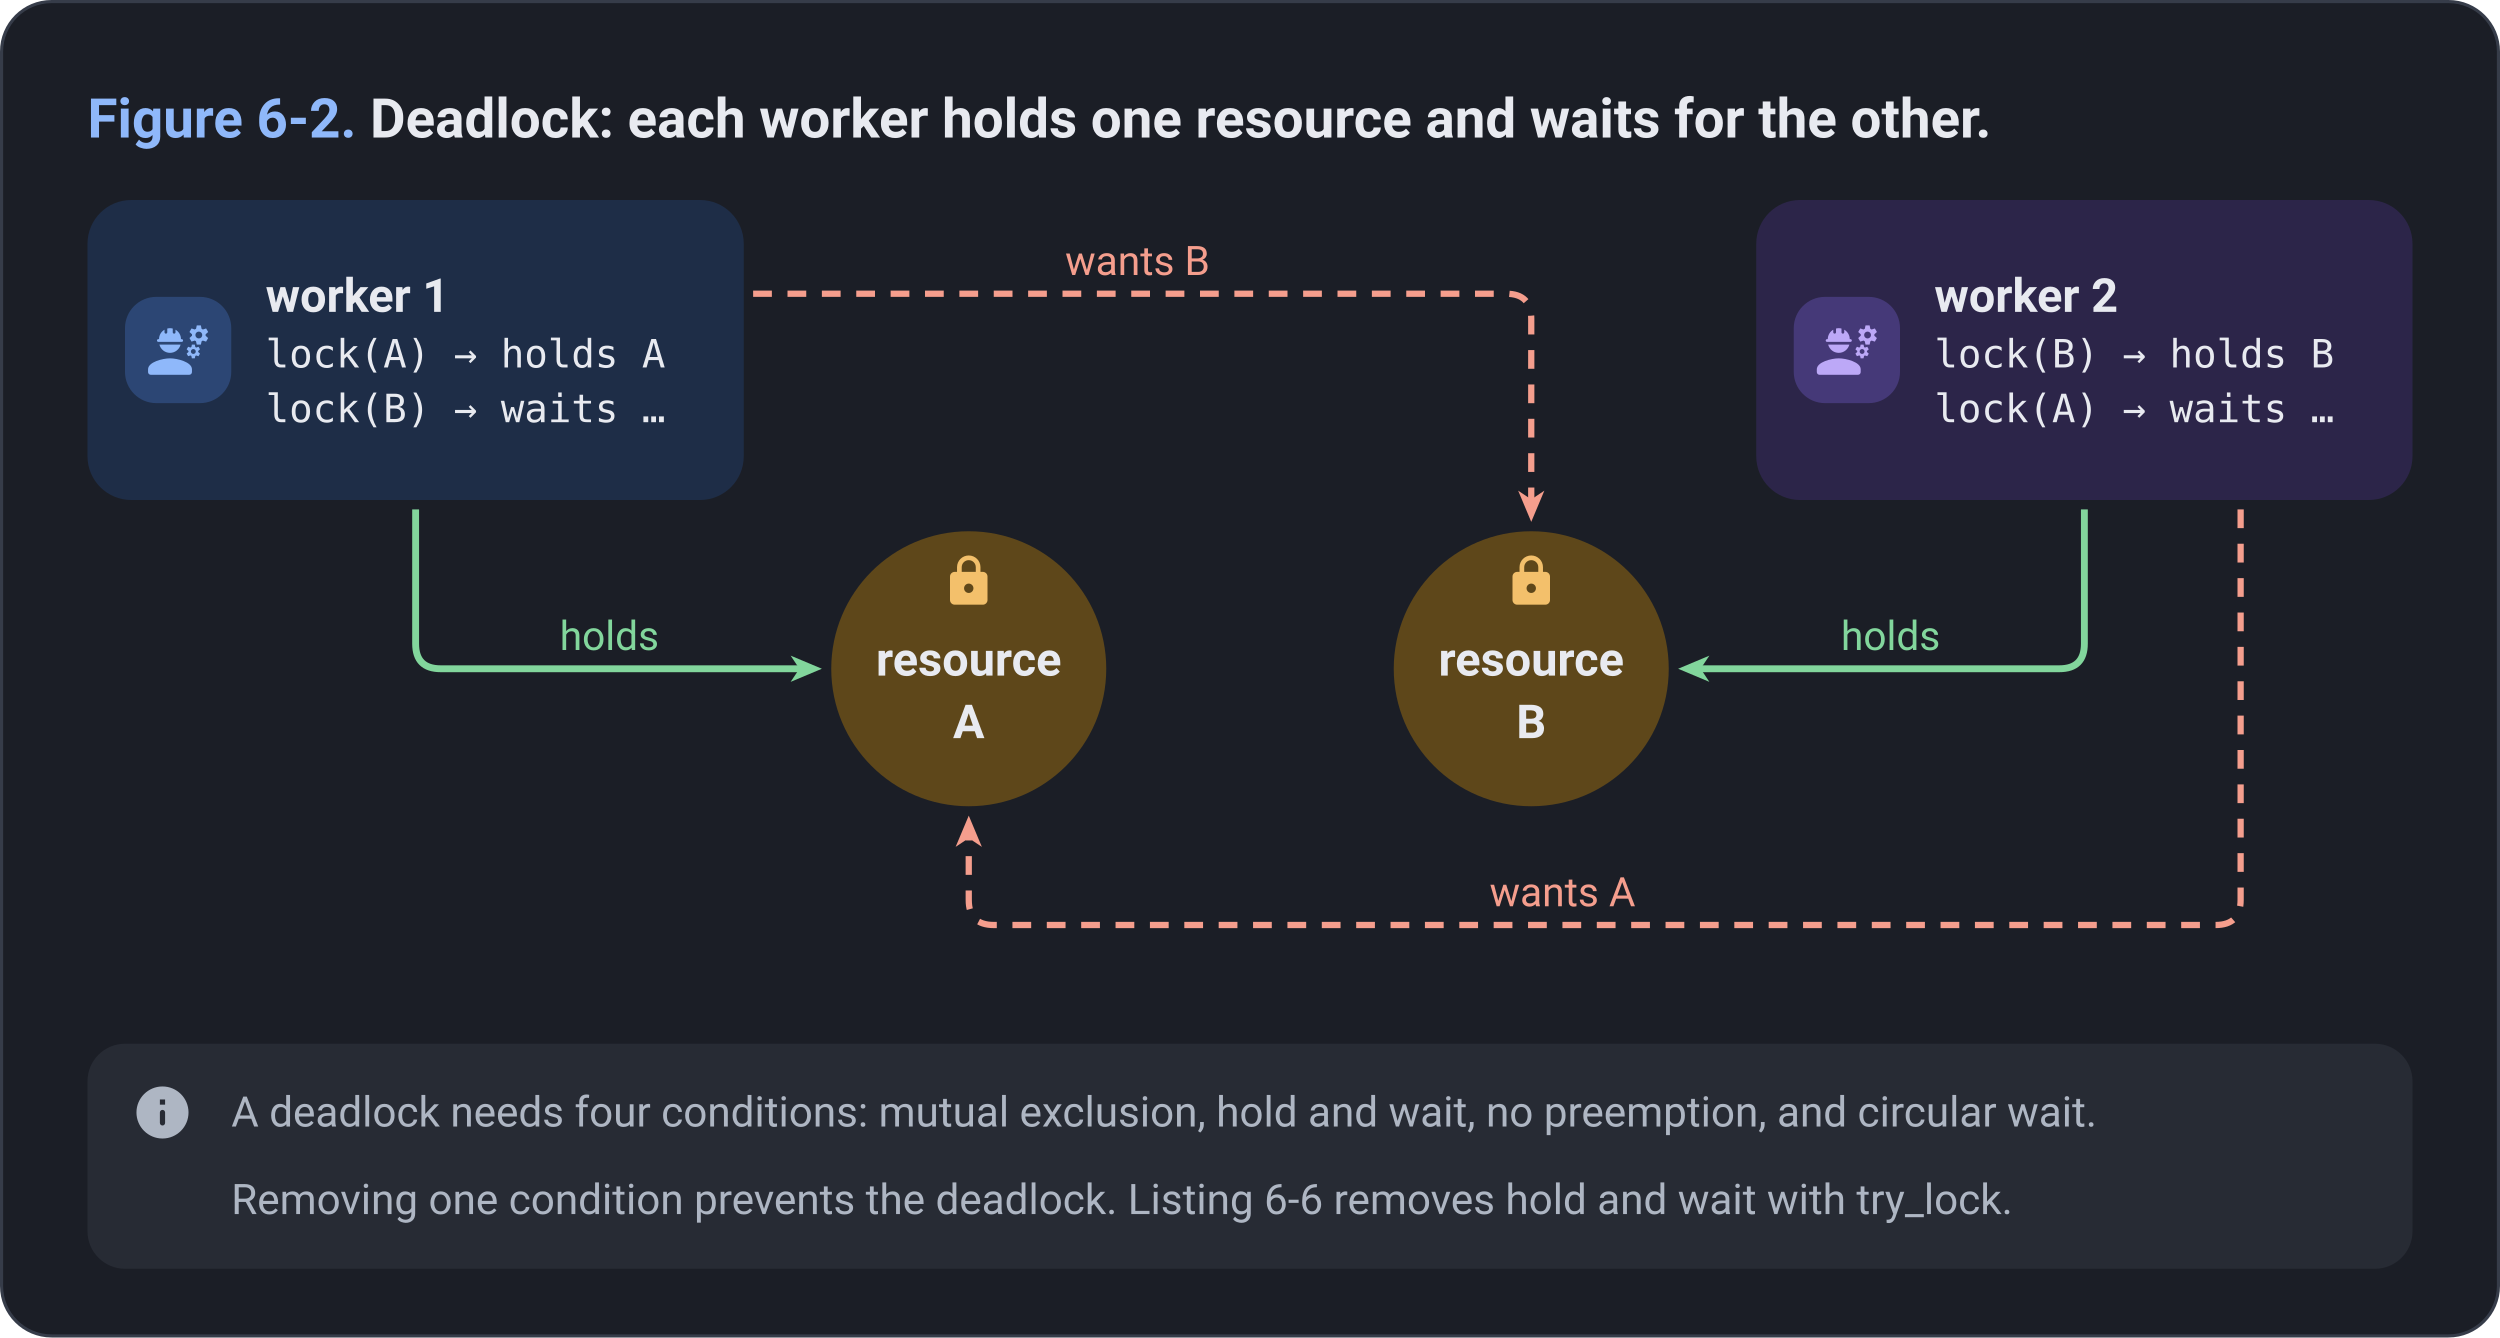
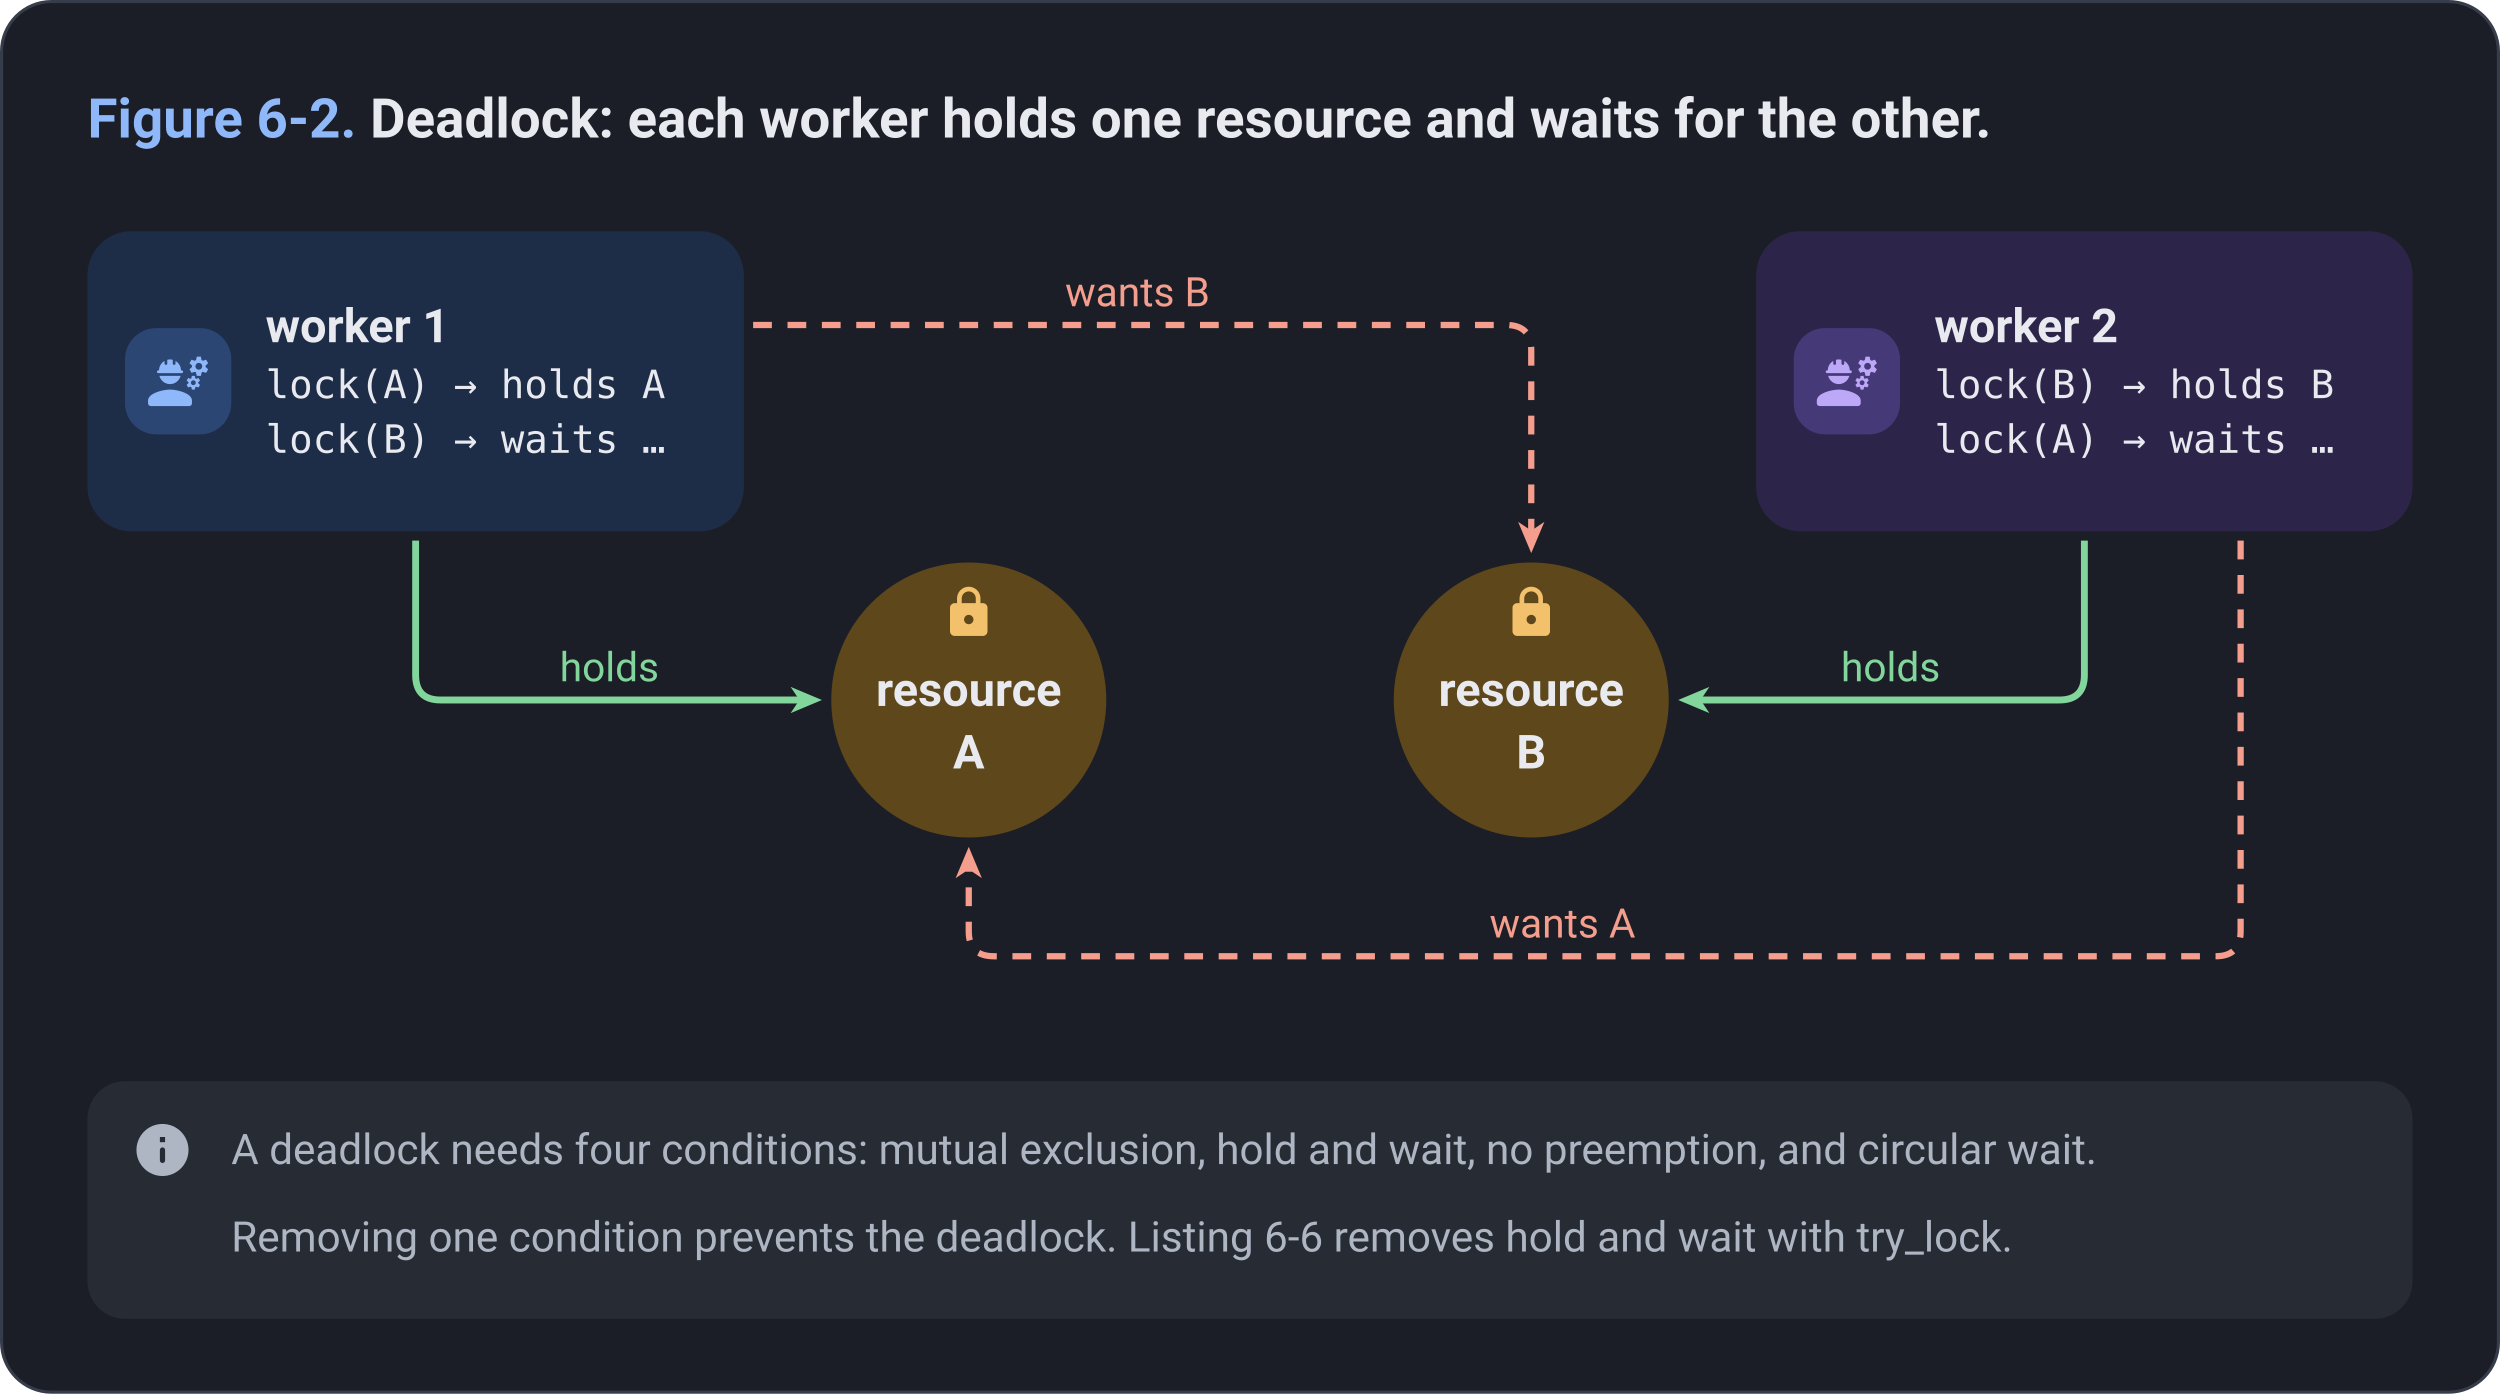
- <svg xmlns="http://www.w3.org/2000/svg" viewBox="0 0 800 428" width="800" height="428">
+ <svg xmlns="http://www.w3.org/2000/svg" viewBox="0 0 800 446" width="800" height="446">
  <style>
    text { font-family: -apple-system, BlinkMacSystemFont, "Segoe UI", Roboto, "Helvetica Neue", Arial, sans-serif; fill: #E8EAF0; }
    .paper { fill: #1B1E26; }
    .frame { fill: #1B1E26; stroke: #363C49; stroke-width: 1; }
    .card { fill: #2B303B; }
    .hair { stroke: #363C49; stroke-width: 1.2; fill: none; }
    .muted { fill: #AEB6C3; }
    .ink { fill: #E8EAF0; }
    .title { font-size: 17.5px; font-weight: 650; }
    .head { font-size: 15.5px; font-weight: 650; }
    .name { font-size: 15px; font-weight: 650; }
    .body { font-size: 13.5px; }
    .sub { font-size: 13px; }
    .mono { font-size: 12.5px; font-family: "SF Mono", SFMono-Regular, ui-monospace, Menlo, Consolas, monospace; }
    .monob { font-size: 12.5px; font-weight: 650; font-family: "SF Mono", SFMono-Regular, ui-monospace, Menlo, Consolas, monospace; }
    .small { font-size: 12px; }
    .note { font-size: 13.5px; }
    .noteb { font-size: 13.5px; font-weight: 650; }
    .sub, .small, .note { fill: #AEB6C3; }
    .c-blue { fill: #1E2D47; }
    .m-blue { fill: #2C4674; }
    .a-blue { fill: #8FB8FA; }
    .t-blue { fill: #8FB8FA; }
    .w-blue { stroke: #8FB8FA; fill: none; stroke-linecap: butt; stroke-linejoin: round; }
    .o-blue { stroke: #8FB8FA; fill: none; stroke-width: 1.5; }
    .h-blue { stroke: #8FB8FA; stroke-width: 1.4; }
    .c-green { fill: #1B3426; }
    .m-green { fill: #28553B; }
    .a-green { fill: #82D69C; }
    .t-green { fill: #82D69C; }
    .w-green { stroke: #82D69C; fill: none; stroke-linecap: butt; stroke-linejoin: round; }
    .o-green { stroke: #82D69C; fill: none; stroke-width: 1.5; }
    .h-green { stroke: #82D69C; stroke-width: 1.4; }
    .c-amber { fill: #3A2D14; }
    .m-amber { fill: #5E471A; }
    .a-amber { fill: #F3C06B; }
    .t-amber { fill: #F3C06B; }
    .w-amber { stroke: #F3C06B; fill: none; stroke-linecap: butt; stroke-linejoin: round; }
    .o-amber { stroke: #F3C06B; fill: none; stroke-width: 1.5; }
    .h-amber { stroke: #F3C06B; stroke-width: 1.4; }
    .c-red { fill: #41221D; }
    .m-red { fill: #69322B; }
    .a-red { fill: #F59E8D; }
    .t-red { fill: #F59E8D; }
    .w-red { stroke: #F59E8D; fill: none; stroke-linecap: butt; stroke-linejoin: round; }
    .o-red { stroke: #F59E8D; fill: none; stroke-width: 1.5; }
    .h-red { stroke: #F59E8D; stroke-width: 1.4; }
    .c-purple { fill: #2C2549; }
    .m-purple { fill: #453978; }
    .a-purple { fill: #BCA8F7; }
    .t-purple { fill: #BCA8F7; }
    .w-purple { stroke: #BCA8F7; fill: none; stroke-linecap: butt; stroke-linejoin: round; }
    .o-purple { stroke: #BCA8F7; fill: none; stroke-width: 1.5; }
    .h-purple { stroke: #BCA8F7; stroke-width: 1.4; }
    .c-teal { fill: #15332F; }
    .m-teal { fill: #1F514B; }
    .a-teal { fill: #72D5CA; }
    .t-teal { fill: #72D5CA; }
    .w-teal { stroke: #72D5CA; fill: none; stroke-linecap: butt; stroke-linejoin: round; }
    .o-teal { stroke: #72D5CA; fill: none; stroke-width: 1.5; }
    .h-teal { stroke: #72D5CA; stroke-width: 1.4; }
    .c-gray { fill: #272B34; }
    .m-gray { fill: #3A404D; }
    .a-gray { fill: #AEB6C3; }
    .t-gray { fill: #AEB6C3; }
    .w-gray { stroke: #AEB6C3; fill: none; stroke-linecap: butt; stroke-linejoin: round; }
    .o-gray { stroke: #AEB6C3; fill: none; stroke-width: 1.5; }
    .h-gray { stroke: #AEB6C3; stroke-width: 1.4; }
    .c-wire { fill: #272B34; }
    .m-wire { fill: #3A404D; }
    .a-wire { fill: #A2ABB9; }
    .t-wire { fill: #A2ABB9; }
    .w-wire { stroke: #A2ABB9; fill: none; stroke-linecap: butt; stroke-linejoin: round; }
    .o-wire { stroke: #A2ABB9; fill: none; stroke-width: 1.5; }
    .h-wire { stroke: #A2ABB9; stroke-width: 1.4; }
  </style>
  <defs>
    <filter id="lift" x="-10%" y="-15%" width="120%" height="140%">
      <feDropShadow dx="0" dy="1" stdDeviation="1.2" flood-color="#000000" flood-opacity="0.45" />
      <feDropShadow dx="0" dy="3" stdDeviation="4" flood-color="#000000" flood-opacity="0.32" />
    </filter>
  </defs>
-   <rect x="0.5" y="0.5" width="799" height="427" rx="16" class="frame" />
+   <rect x="0.5" y="0.5" width="799" height="445" rx="16" class="frame" />
  <text x="28" y="44" class="title">
    <tspan class="t-blue">Figure 6-2.</tspan> Deadlock: each worker holds one resource and waits for the other.</text>
-   <g transform="translate(0 64)">
+   <g transform="translate(0 74)">
    <rect x="28.0" y="0.0" width="210.0" height="96.0" rx="14" class="c-blue" />
    <rect x="40.0" y="31.0" width="34.0" height="34.0" rx="10" class="m-blue" />
    <g transform="translate(46.5 37.5) scale(0.878)" class="a-blue">
      <path d="M9 15c-2.67 0-8 1.34-8 4v1c0 .55.45 1 1 1h14c.55 0 1-.45 1-1v-1c0-2.66-5.33-4-8-4zM4.74 9h8.53c.27 0 .49-.22.49-.49v-.02a.49.49 0 0 0-.49-.49H13c0-1.48-.81-2.75-2-3.45v.95c0 .28-.22.5-.5.5s-.5-.22-.5-.5V4.14C9.68 4.06 9.35 4 9 4s-.68.06-1 .14V5.5c0 .28-.22.5-.5.5S7 5.78 7 5.5v-.95C5.81 5.25 5 6.52 5 8h-.26a.49.49 0 0 0-.49.49v.03c0 .26.22.48.49.48zM9 13c1.86 0 3.41-1.28 3.86-3H5.14c.45 1.72 2 3 3.86 3zm12.98-6.77.93-.83-.75-1.3-1.19.39c-.14-.11-.3-.2-.47-.27L20.25 3h-1.5l-.25 1.22c-.17.07-.33.16-.48.27l-1.18-.39-.75 1.3.93.83c-.02.17-.02.35 0 .52l-.93.85.75 1.3 1.2-.38c.13.1.28.18.43.25l.28 1.23h1.5l.27-1.22c.16-.07.3-.15.44-.25l1.19.38.75-1.3-.93-.85c.03-.19.02-.36.01-.53zM19.5 7.75a1.25 1.25 0 1 1 0-2.5 1.25 1.25 0 0 1 0 2.5zm-.1 3.04-.85.28c-.1-.08-.21-.14-.33-.19l-.18-.88h-1.07l-.18.87c-.12.05-.24.12-.34.19l-.84-.28-.54.93.66.59c-.01.13-.01.25 0 .37l-.66.61.54.93.86-.27c.1.07.2.13.31.18l.18.88h1.07l.19-.87c.11-.05.22-.11.32-.18l.85.27.54-.93-.66-.61c.01-.13.01-.25 0-.37l.66-.59-.53-.93zm-1.9 2.6c-.49 0-.89-.4-.89-.89s.4-.89.89-.89.89.4.89.89-.4.89-.89.89z" />
    </g>
-     <text x="85.0" y="35.8" class="name" data-fit="85.0,230.0">worker 1</text>
-     <text x="85.0" y="53.6" class="mono" data-fit="85.0,230.0">lock(A) → holds A</text>
-     <text x="85.0" y="71.1" class="mono" data-fit="85.0,230.0">lock(B) → waits …</text>
+     <text x="85.0" y="35.5" class="name" data-fit="85.0,230.0">worker 1</text>
+     <text x="85.0" y="53.4" class="mono" data-fit="85.0,230.0">lock(A) → holds A</text>
+     <text x="85.0" y="70.9" class="mono" data-fit="85.0,230.0">lock(B) → waits …</text>
    <rect x="562.0" y="0.0" width="210.0" height="96.0" rx="14" class="c-purple" />
    <rect x="574.0" y="31.0" width="34.0" height="34.0" rx="10" class="m-purple" />
    <g transform="translate(580.5 37.5) scale(0.878)" class="a-purple">
      <path d="M9 15c-2.67 0-8 1.34-8 4v1c0 .55.45 1 1 1h14c.55 0 1-.45 1-1v-1c0-2.66-5.33-4-8-4zM4.74 9h8.53c.27 0 .49-.22.49-.49v-.02a.49.49 0 0 0-.49-.49H13c0-1.48-.81-2.75-2-3.45v.95c0 .28-.22.5-.5.5s-.5-.22-.5-.5V4.14C9.68 4.06 9.35 4 9 4s-.68.06-1 .14V5.5c0 .28-.22.5-.5.5S7 5.78 7 5.5v-.95C5.81 5.25 5 6.52 5 8h-.26a.49.49 0 0 0-.49.49v.03c0 .26.22.48.49.48zM9 13c1.86 0 3.41-1.28 3.86-3H5.14c.45 1.72 2 3 3.86 3zm12.98-6.77.93-.83-.75-1.3-1.19.39c-.14-.11-.3-.2-.47-.27L20.25 3h-1.5l-.25 1.22c-.17.07-.33.16-.48.27l-1.18-.39-.75 1.3.93.83c-.02.17-.02.35 0 .52l-.93.85.75 1.3 1.2-.38c.13.1.28.18.43.25l.28 1.23h1.5l.27-1.22c.16-.07.3-.15.44-.25l1.19.38.75-1.3-.93-.85c.03-.19.02-.36.01-.53zM19.5 7.75a1.25 1.25 0 1 1 0-2.5 1.25 1.25 0 0 1 0 2.5zm-.1 3.04-.85.28c-.1-.08-.21-.14-.33-.19l-.18-.88h-1.07l-.18.87c-.12.05-.24.12-.34.19l-.84-.28-.54.93.66.59c-.01.13-.01.25 0 .37l-.66.61.54.93.86-.27c.1.07.2.13.31.18l.18.88h1.07l.19-.87c.11-.05.22-.11.32-.18l.85.27.54-.93-.66-.61c.01-.13.01-.25 0-.37l.66-.59-.53-.93zm-1.9 2.6c-.49 0-.89-.4-.89-.89s.4-.89.89-.89.89.4.89.89-.4.89-.89.89z" />
    </g>
-     <text x="619.0" y="35.8" class="name" data-fit="619.0,764.0">worker 2</text>
-     <text x="619.0" y="53.6" class="mono" data-fit="619.0,764.0">lock(B) → holds B</text>
-     <text x="619.0" y="71.1" class="mono" data-fit="619.0,764.0">lock(A) → waits …</text>
+     <text x="619.0" y="35.5" class="name" data-fit="619.0,764.0">worker 2</text>
+     <text x="619.0" y="53.4" class="mono" data-fit="619.0,764.0">lock(B) → holds B</text>
+     <text x="619.0" y="70.9" class="mono" data-fit="619.0,764.0">lock(A) → waits …</text>
    <circle cx="310" cy="150" r="44" class="m-amber" />
    <g transform="translate(301.0 113.0) scale(0.750)" class="a-amber">
      <path d="M18 8h-1V6c0-2.76-2.24-5-5-5S7 3.24 7 6v2H6c-1.1 0-2 .9-2 2v10c0 1.1.9 2 2 2h12c1.1 0 2-.9 2-2V10c0-1.1-.9-2-2-2zm-6 9c-1.1 0-2-.9-2-2s.9-2 2-2 2 .9 2 2-.9 2-2 2zM9 8V6c0-1.66 1.34-3 3-3s3 1.34 3 3v2H9z" />
    </g>
-     <text x="310.0" y="152.2" class="name" text-anchor="middle" data-fit="270.0,350.0">resource</text>
-     <text x="310.0" y="172.2" class="name" text-anchor="middle" data-fit="270.0,350.0">A</text>
+     <text x="310.0" y="151.9" class="name" text-anchor="middle" data-fit="270.0,350.0">resource</text>
+     <text x="310.0" y="171.9" class="name" text-anchor="middle" data-fit="270.0,350.0">A</text>
    <circle cx="490" cy="150" r="44" class="m-amber" />
    <g transform="translate(481.0 113.0) scale(0.750)" class="a-amber">
      <path d="M18 8h-1V6c0-2.76-2.24-5-5-5S7 3.24 7 6v2H6c-1.1 0-2 .9-2 2v10c0 1.1.9 2 2 2h12c1.1 0 2-.9 2-2V10c0-1.1-.9-2-2-2zm-6 9c-1.1 0-2-.9-2-2s.9-2 2-2 2 .9 2 2-.9 2-2 2zM9 8V6c0-1.66 1.34-3 3-3s3 1.34 3 3v2H9z" />
    </g>
-     <text x="490.0" y="152.2" class="name" text-anchor="middle" data-fit="450.0,530.0">resource</text>
-     <text x="490.0" y="172.2" class="name" text-anchor="middle" data-fit="450.0,530.0">B</text>
+     <text x="490.0" y="151.9" class="name" text-anchor="middle" data-fit="450.0,530.0">resource</text>
+     <text x="490.0" y="171.9" class="name" text-anchor="middle" data-fit="450.0,530.0">B</text>
    <polygon points="263.0,150.0 253.0,154.2 255.8,150.0 253.0,145.8" class="a-green" />
    <path d="M133.0,99.0 L133.0,142.0 Q133.0,150.0 141.0,150.0 L256.0,150.0" class="w-green" stroke-width="2.2" />
    <text x="195.0" y="144.0" class="sub t-green" text-anchor="middle">holds</text>
    <polygon points="537.0,150.0 547.0,145.8 544.2,150.0 547.0,154.2" class="a-green" />
    <path d="M667.0,99.0 L667.0,142.0 Q667.0,150.0 659.0,150.0 L544.0,150.0" class="w-green" stroke-width="2.2" />
    <text x="605.0" y="144.0" class="sub t-green" text-anchor="middle">holds</text>
    <polygon points="490.0,103.0 485.8,93.0 490.0,95.8 494.2,93.0" class="a-red" />
    <path d="M241.0,30.0 L482.0,30.0 Q490.0,30.0 490.0,38.0 L490.0,96.0" class="w-red" stroke-width="2" stroke-dasharray="6 5" />
    <text x="364.0" y="24.0" class="sub t-red" text-anchor="middle">wants B</text>
    <polygon points="310.0,197.0 314.2,207.0 310.0,204.2 305.8,207.0" class="a-red" />
    <path d="M717.0,99.0 L717.0,224.0 Q717.0,232.0 709.0,232.0 L318.0,232.0 Q310.0,232.0 310.0,224.0 L310.0,204.0" class="w-red" stroke-width="2" stroke-dasharray="6 5" />
    <text x="500.0" y="226.0" class="sub t-red" text-anchor="middle">wants A</text>
  </g>
-   <rect x="28" y="334" width="744" height="72" rx="12" class="c-gray" />
-   <g transform="translate(42 346) scale(0.833)" class="a-gray">
+   <rect x="28" y="346" width="744" height="76" rx="12" class="c-gray" />
+   <g transform="translate(42 358) scale(0.833)" class="a-gray">
    <path d="M12 2C6.48 2 2 6.48 2 12s4.48 10 10 10 10-4.48 10-10S17.52 2 12 2zm0 15c-.55 0-1-.45-1-1v-4c0-.55.45-1 1-1s1 .45 1 1v4c0 .55-.45 1-1 1zm1-8h-2V7h2v2z" />
  </g>
-   <text x="74" y="360.5" class="note" data-fit="74,760">A deadlock needs four conditions: mutual exclusion, hold and wait, no preemption, and circular wait.</text>
-   <text x="74" y="388.5" class="note" data-fit="74,760">Removing one condition prevents the deadlock. Listing 6-6 removes hold and wait with try_lock.</text>
+   <text x="74" y="372.5" class="note" data-fit="74,760">A deadlock needs four conditions: mutual exclusion, hold and wait, no preemption, and circular wait.</text>
+   <text x="74" y="400.5" class="note" data-fit="74,760">Removing one condition prevents the deadlock. Listing 6-6 removes hold and wait with try_lock.</text>
</svg>
